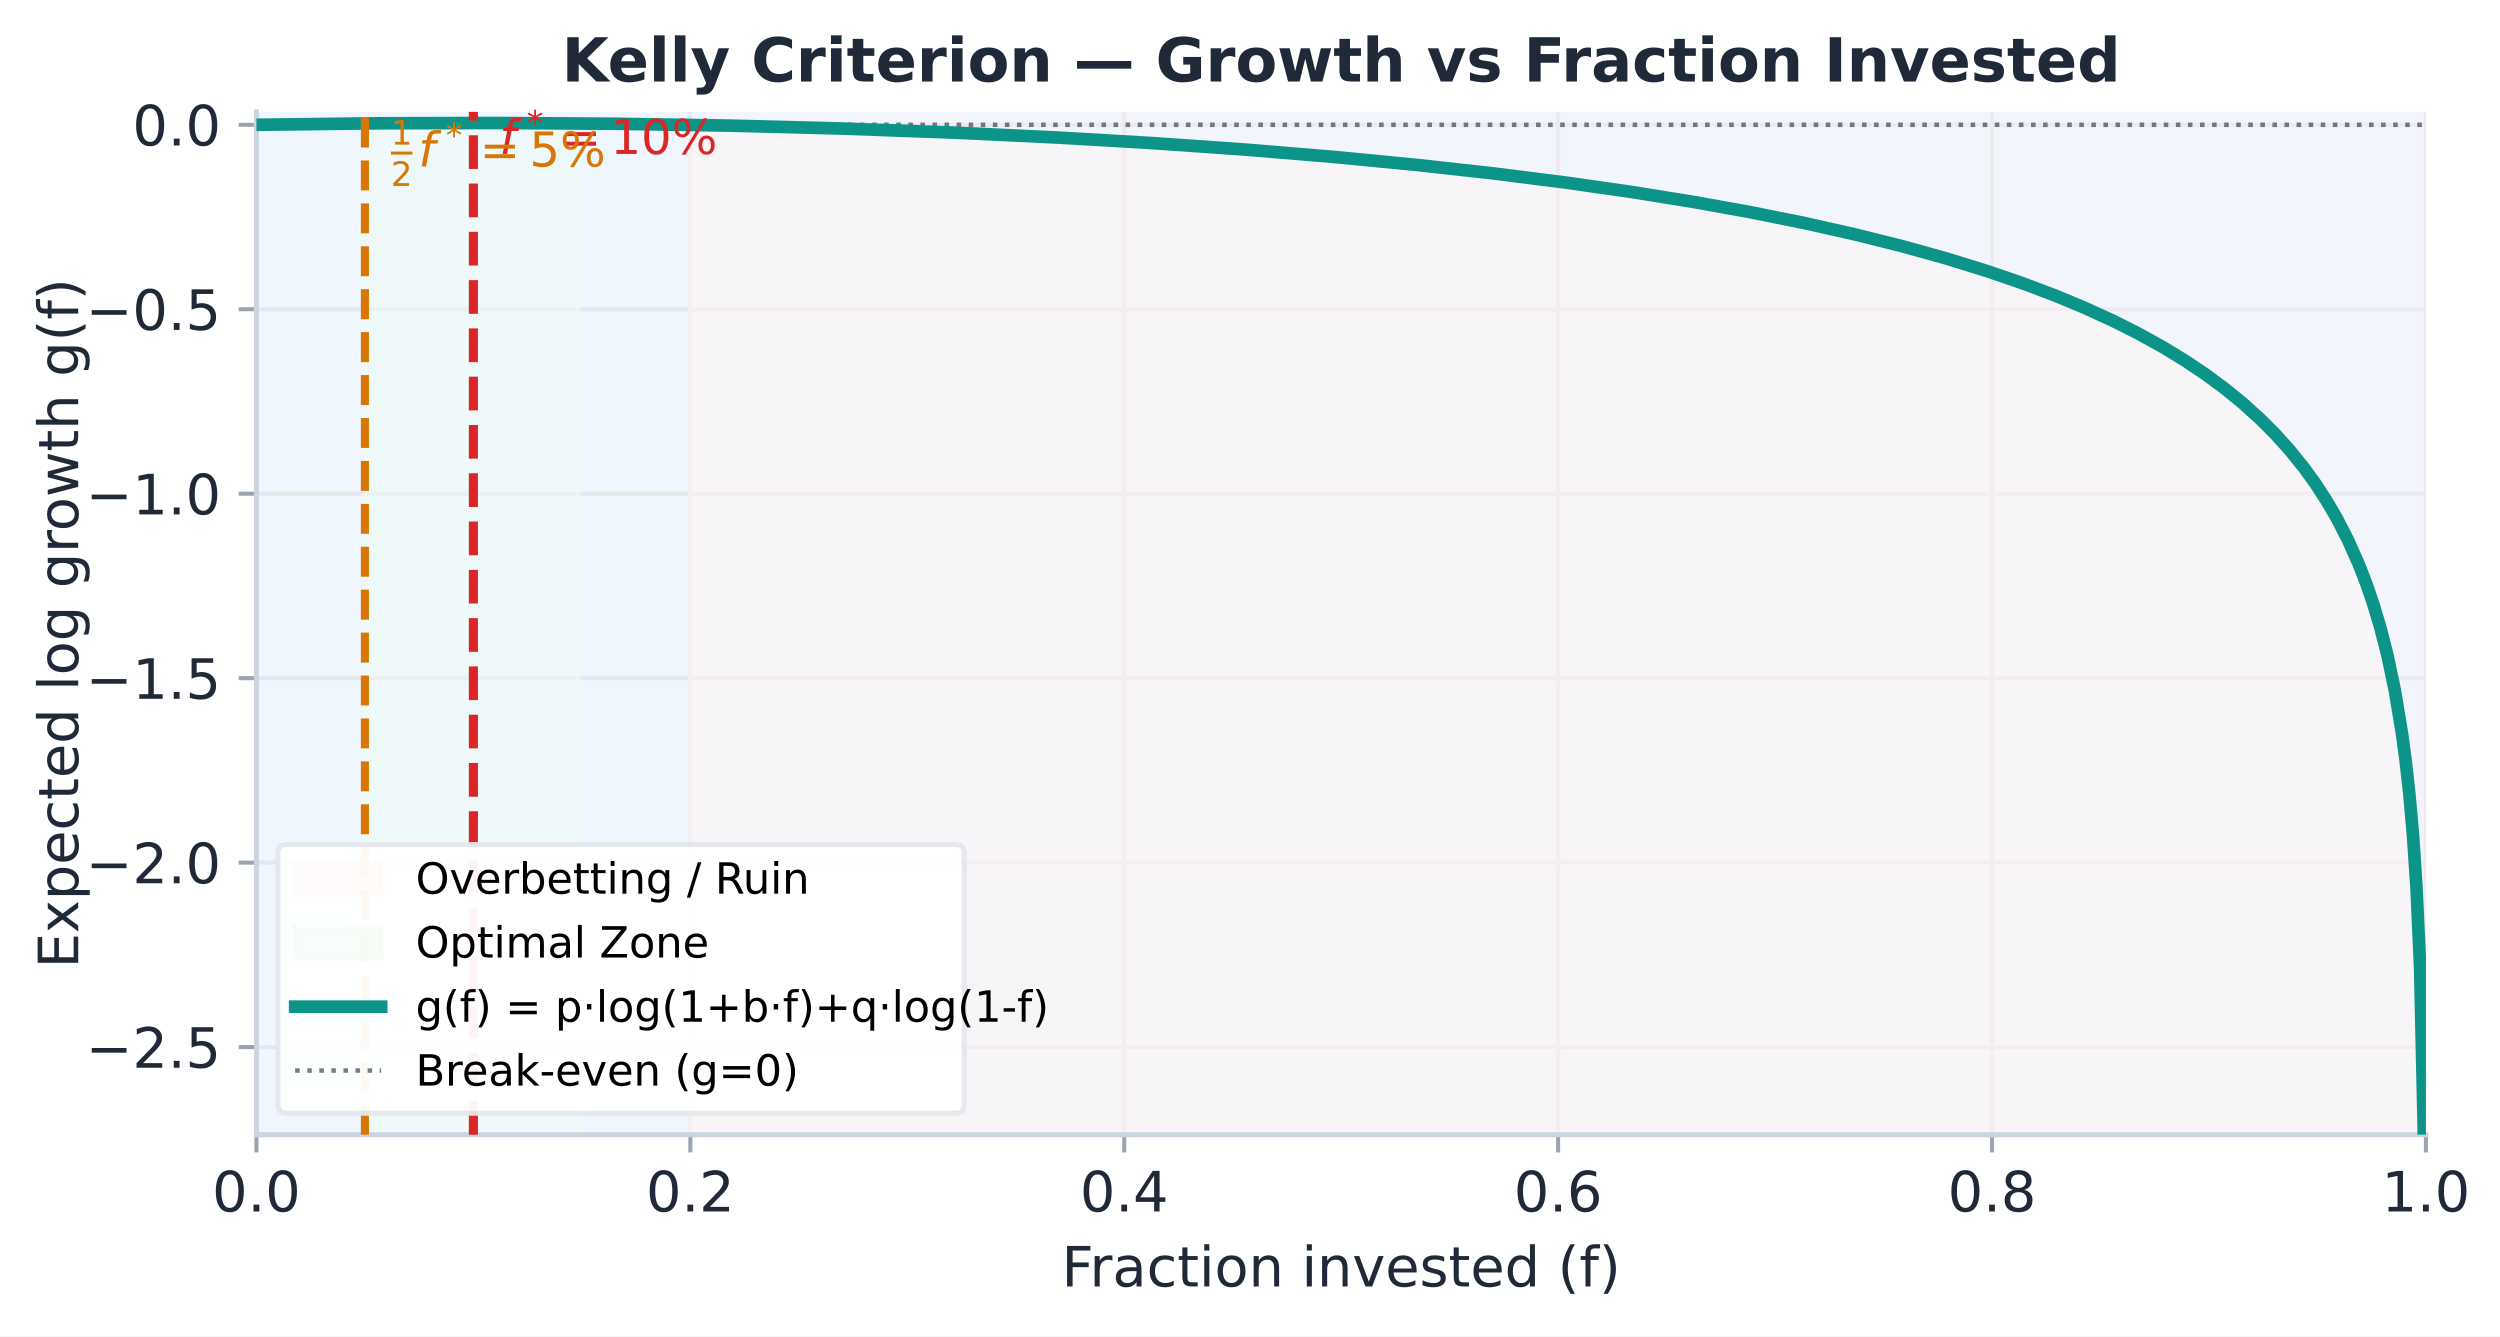
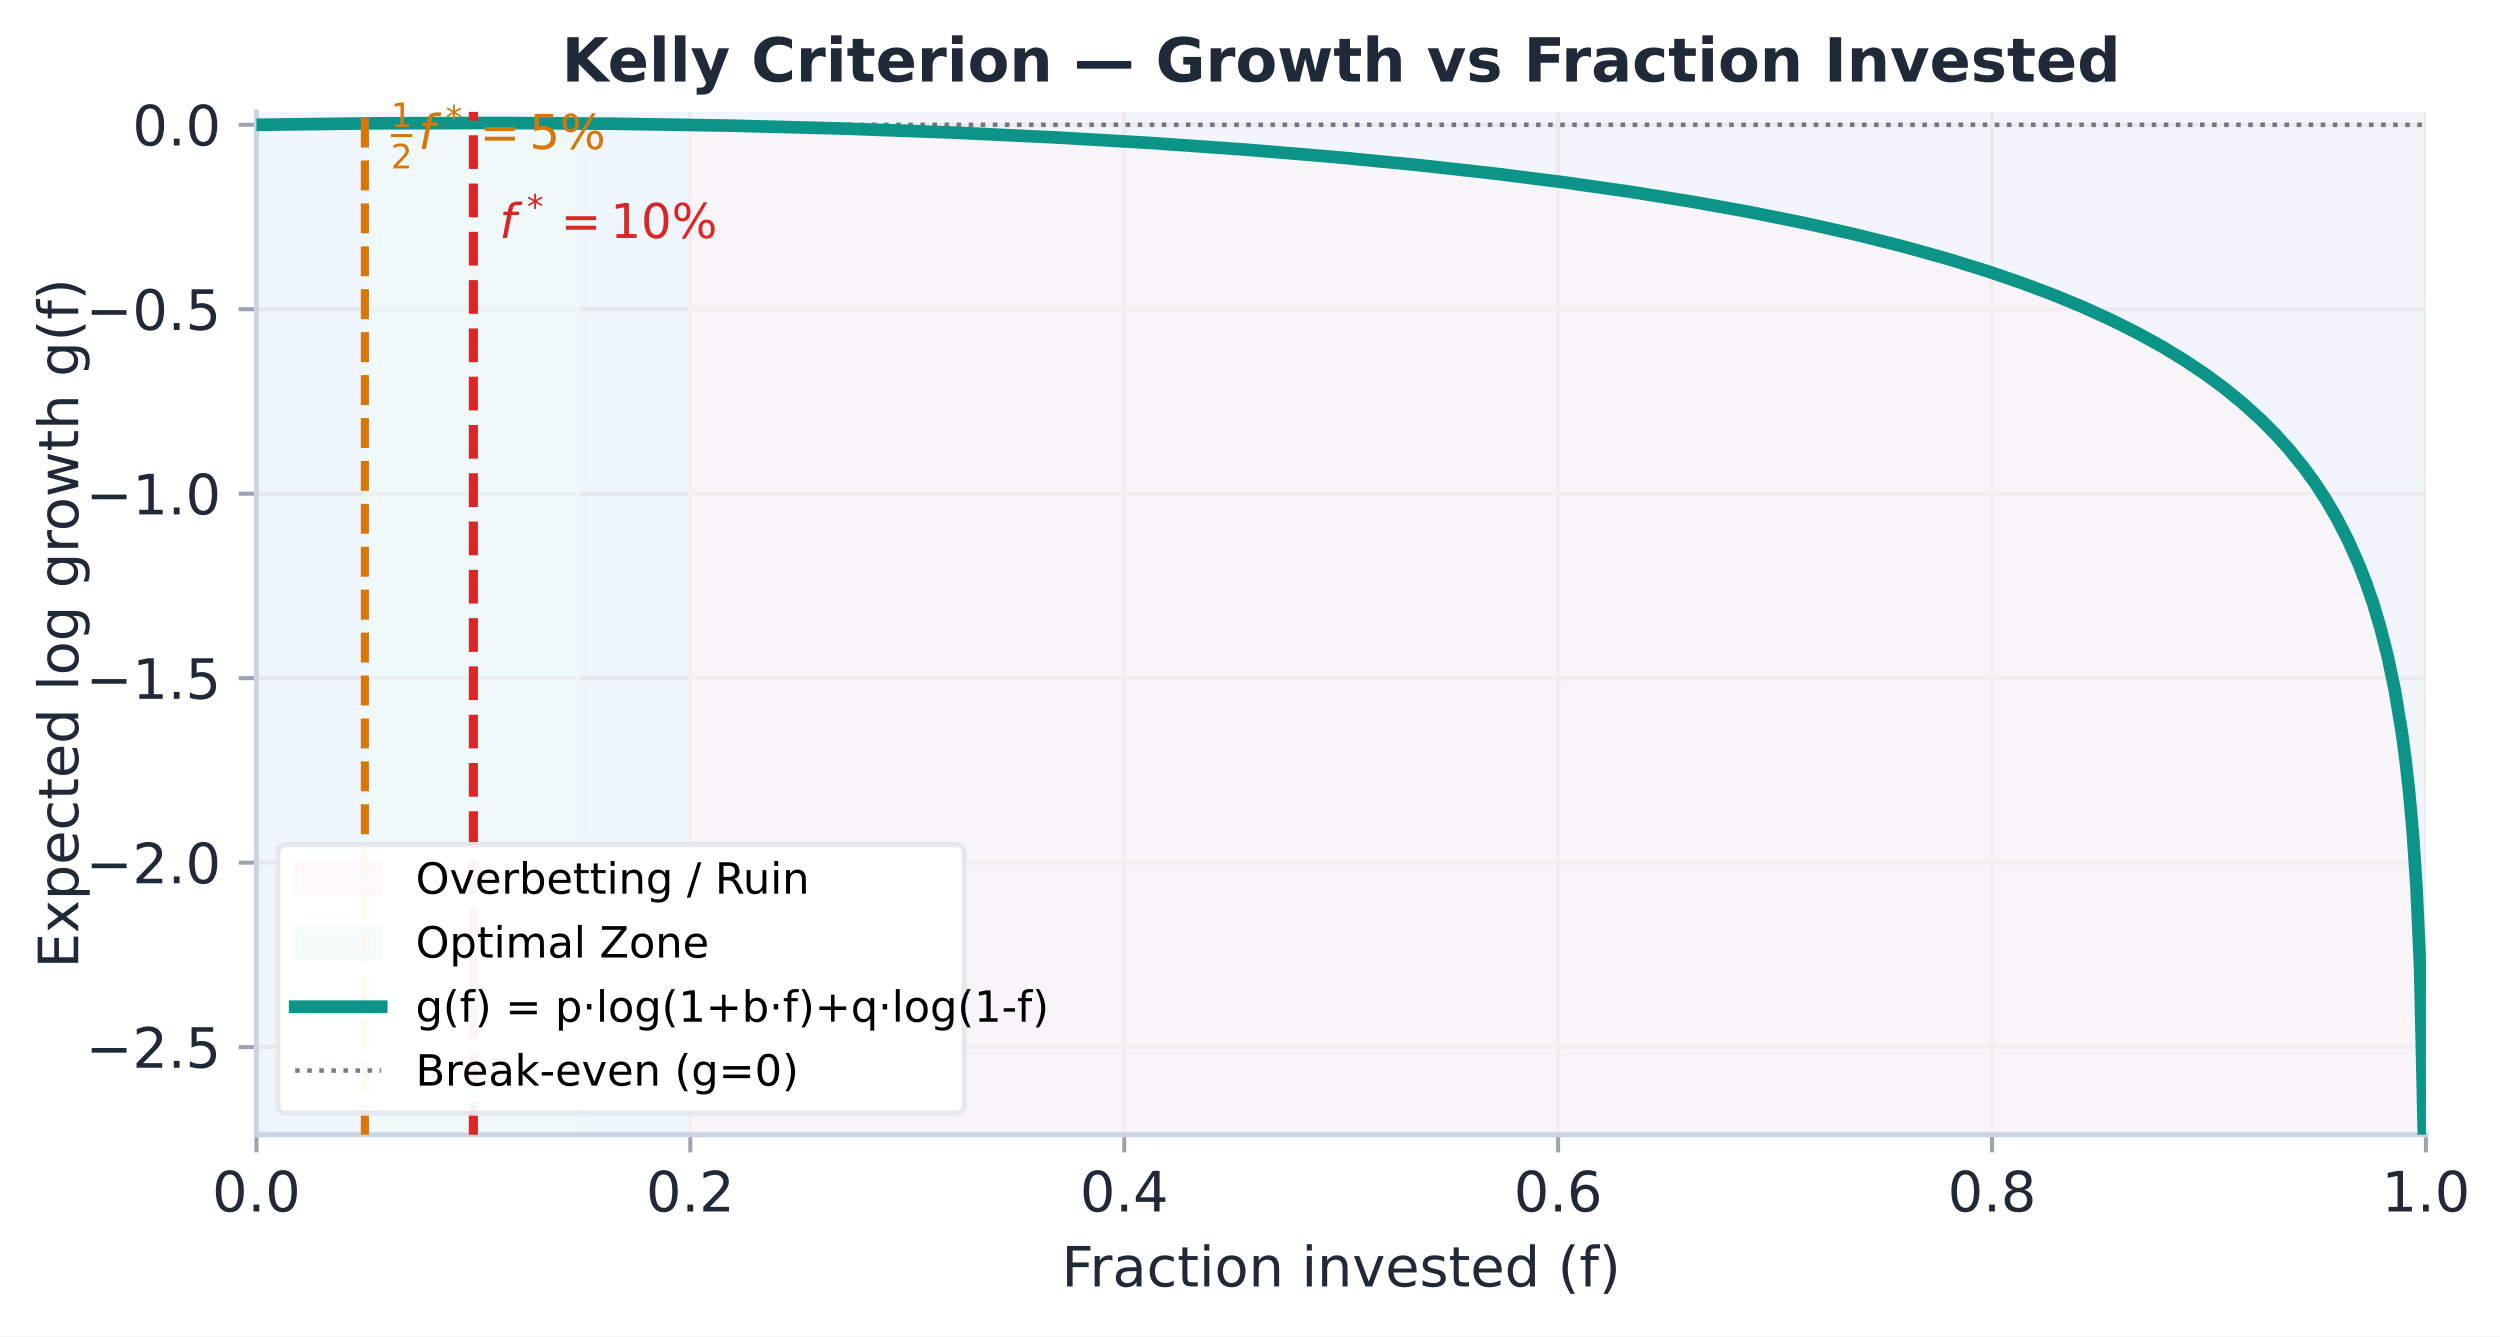
<svg xmlns="http://www.w3.org/2000/svg" xmlns:xlink="http://www.w3.org/1999/xlink" width="493.915pt" height="264.03pt" viewBox="0 0 493.915 264.03" version="1.1">
  <defs>
    <style type="text/css">*{stroke-linejoin: round; stroke-linecap: butt}</style>
  </defs>
  <g id="figure_1">
    <g id="patch_1">
      <path d="M 0 264.03  L 493.915 264.03  L 493.915 0  L 0 0  z " style="fill: #ffffff" />
    </g>
    <g id="axes_1">
      <g id="patch_2">
        <path d="M 50.662 224.181  L 479.279 224.181  L 479.279 22.104  L 50.662 22.104  z " style="fill: #eff6ff" />
      </g>
      <g id="matplotlib.axis_1">
        <g id="xtick_1">
          <g id="line2d_1">
            <path d="M 50.662 224.181  L 50.662 22.104  " clip-path="url(#p698b689230)" style="fill: none; stroke: #e5e7eb; stroke-width: 0.8; stroke-linecap: square" />
          </g>
          <g id="line2d_2">
            <defs>
              <path id="m0eaef68873" d="M 0 0  L 0 3.5  " style="stroke: #9ca3af; stroke-width: 0.8" />
            </defs>
            <g>
              <use xlink:href="#m0eaef68873" x="50.662" y="224.181" style="fill: #9ca3af; stroke: #9ca3af; stroke-width: 0.8" />
            </g>
          </g>
          <g id="text_1">
            <text style="font-size: 11px; font-family: 'Sarabun', 'DejaVu Sans'; text-anchor: middle; fill: #1f2937" x="50.662" y="239.343" transform="rotate(-0 50.66203 239.3431)">0.0</text>
          </g>
        </g>
        <g id="xtick_2">
          <g id="line2d_3">
            <path d="M 136.385 224.181  L 136.385 22.104  " clip-path="url(#p698b689230)" style="fill: none; stroke: #e5e7eb; stroke-width: 0.8; stroke-linecap: square" />
          </g>
          <g id="line2d_4">
            <g>
              <use xlink:href="#m0eaef68873" x="136.385" y="224.181" style="fill: #9ca3af; stroke: #9ca3af; stroke-width: 0.8" />
            </g>
          </g>
          <g id="text_2">
            <text style="font-size: 11px; font-family: 'Sarabun', 'DejaVu Sans'; text-anchor: middle; fill: #1f2937" x="136.385" y="239.343" transform="rotate(-0 136.3855 239.3431)">0.2</text>
          </g>
        </g>
        <g id="xtick_3">
          <g id="line2d_5">
            <path d="M 222.109 224.181  L 222.109 22.104  " clip-path="url(#p698b689230)" style="fill: none; stroke: #e5e7eb; stroke-width: 0.8; stroke-linecap: square" />
          </g>
          <g id="line2d_6">
            <g>
              <use xlink:href="#m0eaef68873" x="222.109" y="224.181" style="fill: #9ca3af; stroke: #9ca3af; stroke-width: 0.8" />
            </g>
          </g>
          <g id="text_3">
            <text style="font-size: 11px; font-family: 'Sarabun', 'DejaVu Sans'; text-anchor: middle; fill: #1f2937" x="222.109" y="239.343" transform="rotate(-0 222.1089 239.3431)">0.4</text>
          </g>
        </g>
        <g id="xtick_4">
          <g id="line2d_7">
            <path d="M 307.832 224.181  L 307.832 22.104  " clip-path="url(#p698b689230)" style="fill: none; stroke: #e5e7eb; stroke-width: 0.8; stroke-linecap: square" />
          </g>
          <g id="line2d_8">
            <g>
              <use xlink:href="#m0eaef68873" x="307.832" y="224.181" style="fill: #9ca3af; stroke: #9ca3af; stroke-width: 0.8" />
            </g>
          </g>
          <g id="text_4">
            <text style="font-size: 11px; font-family: 'Sarabun', 'DejaVu Sans'; text-anchor: middle; fill: #1f2937" x="307.832" y="239.343" transform="rotate(-0 307.8324 239.3431)">0.6</text>
          </g>
        </g>
        <g id="xtick_5">
          <g id="line2d_9">
            <path d="M 393.556 224.181  L 393.556 22.104  " clip-path="url(#p698b689230)" style="fill: none; stroke: #e5e7eb; stroke-width: 0.8; stroke-linecap: square" />
          </g>
          <g id="line2d_10">
            <g>
              <use xlink:href="#m0eaef68873" x="393.556" y="224.181" style="fill: #9ca3af; stroke: #9ca3af; stroke-width: 0.8" />
            </g>
          </g>
          <g id="text_5">
            <text style="font-size: 11px; font-family: 'Sarabun', 'DejaVu Sans'; text-anchor: middle; fill: #1f2937" x="393.556" y="239.343" transform="rotate(-0 393.5558 239.3431)">0.8</text>
          </g>
        </g>
        <g id="xtick_6">
          <g id="line2d_11">
            <path d="M 479.279 224.181  L 479.279 22.104  " clip-path="url(#p698b689230)" style="fill: none; stroke: #e5e7eb; stroke-width: 0.8; stroke-linecap: square" />
          </g>
          <g id="line2d_12">
            <g>
              <use xlink:href="#m0eaef68873" x="479.279" y="224.181" style="fill: #9ca3af; stroke: #9ca3af; stroke-width: 0.8" />
            </g>
          </g>
          <g id="text_6">
            <text style="font-size: 11px; font-family: 'Sarabun', 'DejaVu Sans'; text-anchor: middle; fill: #1f2937" x="479.279" y="239.343" transform="rotate(-0 479.2793 239.3431)">1.0</text>
          </g>
        </g>
        <g id="text_7">
          <text style="font-size: 11px; font-family: 'Sarabun', 'DejaVu Sans'; text-anchor: middle; fill: #1f2937" x="264.971" y="254.168" transform="rotate(-0 264.9707 254.1678)">Fraction invested (f)</text>
        </g>
      </g>
      <g id="matplotlib.axis_2">
        <g id="ytick_1">
          <g id="line2d_13">
            <path d="M 50.662 206.868  L 479.279 206.868  " clip-path="url(#p698b689230)" style="fill: none; stroke: #e5e7eb; stroke-width: 0.8; stroke-linecap: square" />
          </g>
          <g id="line2d_14">
            <defs>
              <path id="m641b07b565" d="M 0 0  L -3.5 0  " style="stroke: #9ca3af; stroke-width: 0.8" />
            </defs>
            <g>
              <use xlink:href="#m641b07b565" x="50.662" y="206.868" style="fill: #9ca3af; stroke: #9ca3af; stroke-width: 0.8" />
            </g>
          </g>
          <g id="text_8">
            <text style="font-size: 11px; font-family: 'Sarabun', 'DejaVu Sans'; text-anchor: end; fill: #1f2937" x="43.662" y="210.949" transform="rotate(-0 43.66203 210.9493)">−2.5</text>
          </g>
        </g>
        <g id="ytick_2">
          <g id="line2d_15">
            <path d="M 50.662 170.426  L 479.279 170.426  " clip-path="url(#p698b689230)" style="fill: none; stroke: #e5e7eb; stroke-width: 0.8; stroke-linecap: square" />
          </g>
          <g id="line2d_16">
            <g>
              <use xlink:href="#m641b07b565" x="50.662" y="170.426" style="fill: #9ca3af; stroke: #9ca3af; stroke-width: 0.8" />
            </g>
          </g>
          <g id="text_9">
            <text style="font-size: 11px; font-family: 'Sarabun', 'DejaVu Sans'; text-anchor: end; fill: #1f2937" x="43.662" y="174.507" transform="rotate(-0 43.66203 174.5068)">−2.0</text>
          </g>
        </g>
        <g id="ytick_3">
          <g id="line2d_17">
            <path d="M 50.662 133.983  L 479.279 133.983  " clip-path="url(#p698b689230)" style="fill: none; stroke: #e5e7eb; stroke-width: 0.8; stroke-linecap: square" />
          </g>
          <g id="line2d_18">
            <g>
              <use xlink:href="#m641b07b565" x="50.662" y="133.983" style="fill: #9ca3af; stroke: #9ca3af; stroke-width: 0.8" />
            </g>
          </g>
          <g id="text_10">
            <text style="font-size: 11px; font-family: 'Sarabun', 'DejaVu Sans'; text-anchor: end; fill: #1f2937" x="43.662" y="138.064" transform="rotate(-0 43.66203 138.0644)">−1.5</text>
          </g>
        </g>
        <g id="ytick_4">
          <g id="line2d_19">
            <path d="M 50.662 97.541  L 479.279 97.541  " clip-path="url(#p698b689230)" style="fill: none; stroke: #e5e7eb; stroke-width: 0.8; stroke-linecap: square" />
          </g>
          <g id="line2d_20">
            <g>
              <use xlink:href="#m641b07b565" x="50.662" y="97.541" style="fill: #9ca3af; stroke: #9ca3af; stroke-width: 0.8" />
            </g>
          </g>
          <g id="text_11">
            <text style="font-size: 11px; font-family: 'Sarabun', 'DejaVu Sans'; text-anchor: end; fill: #1f2937" x="43.662" y="101.622" transform="rotate(-0 43.66203 101.622)">−1.0</text>
          </g>
        </g>
        <g id="ytick_5">
          <g id="line2d_21">
            <path d="M 50.662 61.098  L 479.279 61.098  " clip-path="url(#p698b689230)" style="fill: none; stroke: #e5e7eb; stroke-width: 0.8; stroke-linecap: square" />
          </g>
          <g id="line2d_22">
            <g>
              <use xlink:href="#m641b07b565" x="50.662" y="61.098" style="fill: #9ca3af; stroke: #9ca3af; stroke-width: 0.8" />
            </g>
          </g>
          <g id="text_12">
            <text style="font-size: 11px; font-family: 'Sarabun', 'DejaVu Sans'; text-anchor: end; fill: #1f2937" x="43.662" y="65.18" transform="rotate(-0 43.66203 65.17956)">−0.5</text>
          </g>
        </g>
        <g id="ytick_6">
          <g id="line2d_23">
            <path d="M 50.662 24.656  L 479.279 24.656  " clip-path="url(#p698b689230)" style="fill: none; stroke: #e5e7eb; stroke-width: 0.8; stroke-linecap: square" />
          </g>
          <g id="line2d_24">
            <g>
              <use xlink:href="#m641b07b565" x="50.662" y="24.656" style="fill: #9ca3af; stroke: #9ca3af; stroke-width: 0.8" />
            </g>
          </g>
          <g id="text_13">
            <text style="font-size: 11px; font-family: 'Sarabun', 'DejaVu Sans'; text-anchor: end; fill: #1f2937" x="43.662" y="28.737" transform="rotate(-0 43.66203 28.73713)">0.0</text>
          </g>
        </g>
        <g id="text_14">
          <text style="font-size: 11px; font-family: 'Sarabun', 'DejaVu Sans'; text-anchor: middle; fill: #1f2937" x="15.45" y="123.143" transform="rotate(-90 15.45 123.1426)">Expected log growth g(f)</text>
        </g>
      </g>
      <g id="FillBetweenPolyCollection_1">
        <defs>
          <path id="m9eff8e799b" d="M 136.443 -36.934  L 136.443 -239.363  L 137.158 -239.35  L 137.873 -239.337  L 138.588 -239.324  L 139.302 -239.311  L 140.017 -239.297  L 140.732 -239.283  L 141.447 -239.269  L 142.162 -239.255  L 142.877 -239.24  L 143.591 -239.225  L 144.306 -239.21  L 145.021 -239.195  L 145.736 -239.18  L 146.451 -239.164  L 147.166 -239.148  L 147.88 -239.132  L 148.595 -239.115  L 149.31 -239.099  L 150.025 -239.082  L 150.74 -239.065  L 151.455 -239.048  L 152.17 -239.03  L 152.884 -239.012  L 153.599 -238.994  L 154.314 -238.976  L 155.029 -238.958  L 155.744 -238.939  L 156.459 -238.92  L 157.173 -238.901  L 157.888 -238.882  L 158.603 -238.862  L 159.318 -238.842  L 160.033 -238.822  L 160.748 -238.802  L 161.462 -238.782  L 162.177 -238.761  L 162.892 -238.74  L 163.607 -238.719  L 164.322 -238.697  L 165.037 -238.675  L 165.751 -238.653  L 166.466 -238.631  L 167.181 -238.609  L 167.896 -238.586  L 168.611 -238.563  L 169.326 -238.54  L 170.04 -238.517  L 170.755 -238.493  L 171.47 -238.469  L 172.185 -238.445  L 172.9 -238.421  L 173.615 -238.396  L 174.33 -238.371  L 175.044 -238.346  L 175.759 -238.321  L 176.474 -238.295  L 177.189 -238.269  L 177.904 -238.243  L 178.619 -238.217  L 179.333 -238.19  L 180.048 -238.163  L 180.763 -238.136  L 181.478 -238.109  L 182.193 -238.081  L 182.908 -238.053  L 183.622 -238.025  L 184.337 -237.997  L 185.052 -237.968  L 185.767 -237.939  L 186.482 -237.91  L 187.197 -237.88  L 187.911 -237.851  L 188.626 -237.821  L 189.341 -237.79  L 190.056 -237.76  L 190.771 -237.729  L 191.486 -237.698  L 192.2 -237.667  L 192.915 -237.635  L 193.63 -237.604  L 194.345 -237.572  L 195.06 -237.539  L 195.775 -237.507  L 196.49 -237.474  L 197.204 -237.44  L 197.919 -237.407  L 198.634 -237.373  L 199.349 -237.339  L 200.064 -237.305  L 200.779 -237.271  L 201.493 -237.236  L 202.208 -237.201  L 202.923 -237.165  L 203.638 -237.13  L 204.353 -237.094  L 205.068 -237.058  L 205.782 -237.021  L 206.497 -236.984  L 207.212 -236.947  L 207.927 -236.91  L 208.642 -236.872  L 209.357 -236.834  L 210.071 -236.796  L 210.786 -236.758  L 211.501 -236.719  L 212.216 -236.68  L 212.931 -236.64  L 213.646 -236.601  L 214.36 -236.561  L 215.075 -236.52  L 215.79 -236.48  L 216.505 -236.439  L 217.22 -236.398  L 217.935 -236.356  L 218.649 -236.315  L 219.364 -236.272  L 220.079 -236.23  L 220.794 -236.187  L 221.509 -236.144  L 222.224 -236.101  L 222.939 -236.057  L 223.653 -236.014  L 224.368 -235.969  L 225.083 -235.925  L 225.798 -235.88  L 226.513 -235.835  L 227.228 -235.789  L 227.942 -235.743  L 228.657 -235.697  L 229.372 -235.651  L 230.087 -235.604  L 230.802 -235.557  L 231.517 -235.509  L 232.231 -235.462  L 232.946 -235.413  L 233.661 -235.365  L 234.376 -235.316  L 235.091 -235.267  L 235.806 -235.218  L 236.52 -235.168  L 237.235 -235.118  L 237.95 -235.067  L 238.665 -235.017  L 239.38 -234.965  L 240.095 -234.914  L 240.809 -234.862  L 241.524 -234.81  L 242.239 -234.757  L 242.954 -234.705  L 243.669 -234.651  L 244.384 -234.598  L 245.099 -234.544  L 245.813 -234.489  L 246.528 -234.435  L 247.243 -234.38  L 247.958 -234.324  L 248.673 -234.269  L 249.388 -234.213  L 250.102 -234.156  L 250.817 -234.099  L 251.532 -234.042  L 252.247 -233.984  L 252.962 -233.926  L 253.677 -233.868  L 254.391 -233.809  L 255.106 -233.75  L 255.821 -233.691  L 256.536 -233.631  L 257.251 -233.57  L 257.966 -233.51  L 258.68 -233.449  L 259.395 -233.387  L 260.11 -233.325  L 260.825 -233.263  L 261.54 -233.2  L 262.255 -233.137  L 262.969 -233.074  L 263.684 -233.01  L 264.399 -232.946  L 265.114 -232.881  L 265.829 -232.816  L 266.544 -232.75  L 267.259 -232.684  L 267.973 -232.618  L 268.688 -232.551  L 269.403 -232.484  L 270.118 -232.416  L 270.833 -232.348  L 271.548 -232.28  L 272.262 -232.211  L 272.977 -232.141  L 273.692 -232.071  L 274.407 -232.001  L 275.122 -231.93  L 275.837 -231.859  L 276.551 -231.788  L 277.266 -231.715  L 277.981 -231.643  L 278.696 -231.57  L 279.411 -231.496  L 280.126 -231.422  L 280.84 -231.348  L 281.555 -231.273  L 282.27 -231.198  L 282.985 -231.122  L 283.7 -231.046  L 284.415 -230.969  L 285.129 -230.892  L 285.844 -230.814  L 286.559 -230.735  L 287.274 -230.657  L 287.989 -230.577  L 288.704 -230.498  L 289.418 -230.417  L 290.133 -230.336  L 290.848 -230.255  L 291.563 -230.173  L 292.278 -230.091  L 292.993 -230.008  L 293.708 -229.925  L 294.422 -229.841  L 295.137 -229.756  L 295.852 -229.671  L 296.567 -229.586  L 297.282 -229.5  L 297.997 -229.413  L 298.711 -229.326  L 299.426 -229.238  L 300.141 -229.15  L 300.856 -229.061  L 301.571 -228.971  L 302.286 -228.881  L 303 -228.791  L 303.715 -228.699  L 304.43 -228.607  L 305.145 -228.515  L 305.86 -228.422  L 306.575 -228.329  L 307.289 -228.234  L 308.004 -228.14  L 308.719 -228.044  L 309.434 -227.948  L 310.149 -227.851  L 310.864 -227.754  L 311.578 -227.656  L 312.293 -227.558  L 313.008 -227.458  L 313.723 -227.359  L 314.438 -227.258  L 315.153 -227.157  L 315.868 -227.055  L 316.582 -226.952  L 317.297 -226.849  L 318.012 -226.745  L 318.727 -226.641  L 319.442 -226.536  L 320.157 -226.43  L 320.871 -226.323  L 321.586 -226.216  L 322.301 -226.108  L 323.016 -225.999  L 323.731 -225.889  L 324.446 -225.779  L 325.16 -225.668  L 325.875 -225.556  L 326.59 -225.444  L 327.305 -225.331  L 328.02 -225.217  L 328.735 -225.102  L 329.449 -224.986  L 330.164 -224.87  L 330.879 -224.753  L 331.594 -224.635  L 332.309 -224.516  L 333.024 -224.396  L 333.738 -224.276  L 334.453 -224.155  L 335.168 -224.033  L 335.883 -223.91  L 336.598 -223.786  L 337.313 -223.661  L 338.028 -223.536  L 338.742 -223.409  L 339.457 -223.282  L 340.172 -223.154  L 340.887 -223.025  L 341.602 -222.895  L 342.317 -222.764  L 343.031 -222.632  L 343.746 -222.499  L 344.461 -222.365  L 345.176 -222.231  L 345.891 -222.095  L 346.606 -221.958  L 347.32 -221.821  L 348.035 -221.682  L 348.75 -221.542  L 349.465 -221.402  L 350.18 -221.26  L 350.895 -221.117  L 351.609 -220.973  L 352.324 -220.828  L 353.039 -220.682  L 353.754 -220.535  L 354.469 -220.387  L 355.184 -220.238  L 355.898 -220.087  L 356.613 -219.936  L 357.328 -219.783  L 358.043 -219.629  L 358.758 -219.474  L 359.473 -219.318  L 360.188 -219.161  L 360.902 -219.002  L 361.617 -218.842  L 362.332 -218.681  L 363.047 -218.518  L 363.762 -218.355  L 364.477 -218.19  L 365.191 -218.024  L 365.906 -217.856  L 366.621 -217.687  L 367.336 -217.517  L 368.051 -217.345  L 368.766 -217.172  L 369.48 -216.997  L 370.195 -216.821  L 370.91 -216.644  L 371.625 -216.465  L 372.34 -216.285  L 373.055 -216.103  L 373.769 -215.92  L 374.484 -215.735  L 375.199 -215.549  L 375.914 -215.361  L 376.629 -215.171  L 377.344 -214.98  L 378.058 -214.787  L 378.773 -214.592  L 379.488 -214.396  L 380.203 -214.198  L 380.918 -213.998  L 381.633 -213.797  L 382.347 -213.594  L 383.062 -213.388  L 383.777 -213.182  L 384.492 -212.973  L 385.207 -212.762  L 385.922 -212.549  L 386.637 -212.335  L 387.351 -212.118  L 388.066 -211.9  L 388.781 -211.679  L 389.496 -211.456  L 390.211 -211.231  L 390.926 -211.004  L 391.64 -210.775  L 392.355 -210.544  L 393.07 -210.31  L 393.785 -210.074  L 394.5 -209.836  L 395.215 -209.595  L 395.929 -209.352  L 396.644 -209.107  L 397.359 -208.859  L 398.074 -208.608  L 398.789 -208.355  L 399.504 -208.099  L 400.218 -207.841  L 400.933 -207.58  L 401.648 -207.316  L 402.363 -207.049  L 403.078 -206.78  L 403.793 -206.507  L 404.507 -206.232  L 405.222 -205.953  L 405.937 -205.672  L 406.652 -205.387  L 407.367 -205.099  L 408.082 -204.808  L 408.797 -204.514  L 409.511 -204.216  L 410.226 -203.914  L 410.941 -203.609  L 411.656 -203.301  L 412.371 -202.988  L 413.086 -202.672  L 413.8 -202.352  L 414.515 -202.029  L 415.23 -201.701  L 415.945 -201.369  L 416.66 -201.033  L 417.375 -200.692  L 418.089 -200.347  L 418.804 -199.998  L 419.519 -199.644  L 420.234 -199.285  L 420.949 -198.921  L 421.664 -198.553  L 422.378 -198.179  L 423.093 -197.8  L 423.808 -197.416  L 424.523 -197.026  L 425.238 -196.631  L 425.953 -196.23  L 426.667 -195.823  L 427.382 -195.41  L 428.097 -194.99  L 428.812 -194.565  L 429.527 -194.132  L 430.242 -193.693  L 430.957 -193.247  L 431.671 -192.794  L 432.386 -192.333  L 433.101 -191.864  L 433.816 -191.388  L 434.531 -190.903  L 435.246 -190.41  L 435.96 -189.909  L 436.675 -189.398  L 437.39 -188.878  L 438.105 -188.349  L 438.82 -187.81  L 439.535 -187.26  L 440.249 -186.7  L 440.964 -186.129  L 441.679 -185.546  L 442.394 -184.951  L 443.109 -184.344  L 443.824 -183.725  L 444.538 -183.091  L 445.253 -182.444  L 445.968 -181.783  L 446.683 -181.106  L 447.398 -180.413  L 448.113 -179.704  L 448.827 -178.978  L 449.542 -178.234  L 450.257 -177.47  L 450.972 -176.687  L 451.687 -175.882  L 452.402 -175.056  L 453.117 -174.206  L 453.831 -173.332  L 454.546 -172.432  L 455.261 -171.505  L 455.976 -170.548  L 456.691 -169.561  L 457.406 -168.54  L 458.12 -167.485  L 458.835 -166.392  L 459.55 -165.259  L 460.265 -164.083  L 460.98 -162.86  L 461.695 -161.587  L 462.409 -160.26  L 463.124 -158.874  L 463.839 -157.424  L 464.554 -155.903  L 465.269 -154.305  L 465.984 -152.621  L 466.698 -150.843  L 467.413 -148.958  L 468.128 -146.954  L 468.843 -144.815  L 469.558 -142.522  L 470.273 -140.051  L 470.987 -137.372  L 471.702 -134.449  L 472.417 -131.232  L 473.132 -127.658  L 473.847 -123.637  L 474.562 -119.044  L 475.276 -113.688  L 475.991 -107.269  L 476.706 -99.262  L 477.421 -88.621  L 478.136 -72.728  L 478.851 -40.578  L 478.851 -36.934  L 478.851 -36.934  L 478.136 -36.934  L 477.421 -36.934  L 476.706 -36.934  L 475.991 -36.934  L 475.276 -36.934  L 474.562 -36.934  L 473.847 -36.934  L 473.132 -36.934  L 472.417 -36.934  L 471.702 -36.934  L 470.987 -36.934  L 470.273 -36.934  L 469.558 -36.934  L 468.843 -36.934  L 468.128 -36.934  L 467.413 -36.934  L 466.698 -36.934  L 465.984 -36.934  L 465.269 -36.934  L 464.554 -36.934  L 463.839 -36.934  L 463.124 -36.934  L 462.409 -36.934  L 461.695 -36.934  L 460.98 -36.934  L 460.265 -36.934  L 459.55 -36.934  L 458.835 -36.934  L 458.12 -36.934  L 457.406 -36.934  L 456.691 -36.934  L 455.976 -36.934  L 455.261 -36.934  L 454.546 -36.934  L 453.831 -36.934  L 453.117 -36.934  L 452.402 -36.934  L 451.687 -36.934  L 450.972 -36.934  L 450.257 -36.934  L 449.542 -36.934  L 448.827 -36.934  L 448.113 -36.934  L 447.398 -36.934  L 446.683 -36.934  L 445.968 -36.934  L 445.253 -36.934  L 444.538 -36.934  L 443.824 -36.934  L 443.109 -36.934  L 442.394 -36.934  L 441.679 -36.934  L 440.964 -36.934  L 440.249 -36.934  L 439.535 -36.934  L 438.82 -36.934  L 438.105 -36.934  L 437.39 -36.934  L 436.675 -36.934  L 435.96 -36.934  L 435.246 -36.934  L 434.531 -36.934  L 433.816 -36.934  L 433.101 -36.934  L 432.386 -36.934  L 431.671 -36.934  L 430.957 -36.934  L 430.242 -36.934  L 429.527 -36.934  L 428.812 -36.934  L 428.097 -36.934  L 427.382 -36.934  L 426.667 -36.934  L 425.953 -36.934  L 425.238 -36.934  L 424.523 -36.934  L 423.808 -36.934  L 423.093 -36.934  L 422.378 -36.934  L 421.664 -36.934  L 420.949 -36.934  L 420.234 -36.934  L 419.519 -36.934  L 418.804 -36.934  L 418.089 -36.934  L 417.375 -36.934  L 416.66 -36.934  L 415.945 -36.934  L 415.23 -36.934  L 414.515 -36.934  L 413.8 -36.934  L 413.086 -36.934  L 412.371 -36.934  L 411.656 -36.934  L 410.941 -36.934  L 410.226 -36.934  L 409.511 -36.934  L 408.797 -36.934  L 408.082 -36.934  L 407.367 -36.934  L 406.652 -36.934  L 405.937 -36.934  L 405.222 -36.934  L 404.507 -36.934  L 403.793 -36.934  L 403.078 -36.934  L 402.363 -36.934  L 401.648 -36.934  L 400.933 -36.934  L 400.218 -36.934  L 399.504 -36.934  L 398.789 -36.934  L 398.074 -36.934  L 397.359 -36.934  L 396.644 -36.934  L 395.929 -36.934  L 395.215 -36.934  L 394.5 -36.934  L 393.785 -36.934  L 393.07 -36.934  L 392.355 -36.934  L 391.64 -36.934  L 390.926 -36.934  L 390.211 -36.934  L 389.496 -36.934  L 388.781 -36.934  L 388.066 -36.934  L 387.351 -36.934  L 386.637 -36.934  L 385.922 -36.934  L 385.207 -36.934  L 384.492 -36.934  L 383.777 -36.934  L 383.062 -36.934  L 382.347 -36.934  L 381.633 -36.934  L 380.918 -36.934  L 380.203 -36.934  L 379.488 -36.934  L 378.773 -36.934  L 378.058 -36.934  L 377.344 -36.934  L 376.629 -36.934  L 375.914 -36.934  L 375.199 -36.934  L 374.484 -36.934  L 373.769 -36.934  L 373.055 -36.934  L 372.34 -36.934  L 371.625 -36.934  L 370.91 -36.934  L 370.195 -36.934  L 369.48 -36.934  L 368.766 -36.934  L 368.051 -36.934  L 367.336 -36.934  L 366.621 -36.934  L 365.906 -36.934  L 365.191 -36.934  L 364.477 -36.934  L 363.762 -36.934  L 363.047 -36.934  L 362.332 -36.934  L 361.617 -36.934  L 360.902 -36.934  L 360.188 -36.934  L 359.473 -36.934  L 358.758 -36.934  L 358.043 -36.934  L 357.328 -36.934  L 356.613 -36.934  L 355.898 -36.934  L 355.184 -36.934  L 354.469 -36.934  L 353.754 -36.934  L 353.039 -36.934  L 352.324 -36.934  L 351.609 -36.934  L 350.895 -36.934  L 350.18 -36.934  L 349.465 -36.934  L 348.75 -36.934  L 348.035 -36.934  L 347.32 -36.934  L 346.606 -36.934  L 345.891 -36.934  L 345.176 -36.934  L 344.461 -36.934  L 343.746 -36.934  L 343.031 -36.934  L 342.317 -36.934  L 341.602 -36.934  L 340.887 -36.934  L 340.172 -36.934  L 339.457 -36.934  L 338.742 -36.934  L 338.028 -36.934  L 337.313 -36.934  L 336.598 -36.934  L 335.883 -36.934  L 335.168 -36.934  L 334.453 -36.934  L 333.738 -36.934  L 333.024 -36.934  L 332.309 -36.934  L 331.594 -36.934  L 330.879 -36.934  L 330.164 -36.934  L 329.449 -36.934  L 328.735 -36.934  L 328.02 -36.934  L 327.305 -36.934  L 326.59 -36.934  L 325.875 -36.934  L 325.16 -36.934  L 324.446 -36.934  L 323.731 -36.934  L 323.016 -36.934  L 322.301 -36.934  L 321.586 -36.934  L 320.871 -36.934  L 320.157 -36.934  L 319.442 -36.934  L 318.727 -36.934  L 318.012 -36.934  L 317.297 -36.934  L 316.582 -36.934  L 315.868 -36.934  L 315.153 -36.934  L 314.438 -36.934  L 313.723 -36.934  L 313.008 -36.934  L 312.293 -36.934  L 311.578 -36.934  L 310.864 -36.934  L 310.149 -36.934  L 309.434 -36.934  L 308.719 -36.934  L 308.004 -36.934  L 307.289 -36.934  L 306.575 -36.934  L 305.86 -36.934  L 305.145 -36.934  L 304.43 -36.934  L 303.715 -36.934  L 303 -36.934  L 302.286 -36.934  L 301.571 -36.934  L 300.856 -36.934  L 300.141 -36.934  L 299.426 -36.934  L 298.711 -36.934  L 297.997 -36.934  L 297.282 -36.934  L 296.567 -36.934  L 295.852 -36.934  L 295.137 -36.934  L 294.422 -36.934  L 293.708 -36.934  L 292.993 -36.934  L 292.278 -36.934  L 291.563 -36.934  L 290.848 -36.934  L 290.133 -36.934  L 289.418 -36.934  L 288.704 -36.934  L 287.989 -36.934  L 287.274 -36.934  L 286.559 -36.934  L 285.844 -36.934  L 285.129 -36.934  L 284.415 -36.934  L 283.7 -36.934  L 282.985 -36.934  L 282.27 -36.934  L 281.555 -36.934  L 280.84 -36.934  L 280.126 -36.934  L 279.411 -36.934  L 278.696 -36.934  L 277.981 -36.934  L 277.266 -36.934  L 276.551 -36.934  L 275.837 -36.934  L 275.122 -36.934  L 274.407 -36.934  L 273.692 -36.934  L 272.977 -36.934  L 272.262 -36.934  L 271.548 -36.934  L 270.833 -36.934  L 270.118 -36.934  L 269.403 -36.934  L 268.688 -36.934  L 267.973 -36.934  L 267.259 -36.934  L 266.544 -36.934  L 265.829 -36.934  L 265.114 -36.934  L 264.399 -36.934  L 263.684 -36.934  L 262.969 -36.934  L 262.255 -36.934  L 261.54 -36.934  L 260.825 -36.934  L 260.11 -36.934  L 259.395 -36.934  L 258.68 -36.934  L 257.966 -36.934  L 257.251 -36.934  L 256.536 -36.934  L 255.821 -36.934  L 255.106 -36.934  L 254.391 -36.934  L 253.677 -36.934  L 252.962 -36.934  L 252.247 -36.934  L 251.532 -36.934  L 250.817 -36.934  L 250.102 -36.934  L 249.388 -36.934  L 248.673 -36.934  L 247.958 -36.934  L 247.243 -36.934  L 246.528 -36.934  L 245.813 -36.934  L 245.099 -36.934  L 244.384 -36.934  L 243.669 -36.934  L 242.954 -36.934  L 242.239 -36.934  L 241.524 -36.934  L 240.809 -36.934  L 240.095 -36.934  L 239.38 -36.934  L 238.665 -36.934  L 237.95 -36.934  L 237.235 -36.934  L 236.52 -36.934  L 235.806 -36.934  L 235.091 -36.934  L 234.376 -36.934  L 233.661 -36.934  L 232.946 -36.934  L 232.231 -36.934  L 231.517 -36.934  L 230.802 -36.934  L 230.087 -36.934  L 229.372 -36.934  L 228.657 -36.934  L 227.942 -36.934  L 227.228 -36.934  L 226.513 -36.934  L 225.798 -36.934  L 225.083 -36.934  L 224.368 -36.934  L 223.653 -36.934  L 222.939 -36.934  L 222.224 -36.934  L 221.509 -36.934  L 220.794 -36.934  L 220.079 -36.934  L 219.364 -36.934  L 218.649 -36.934  L 217.935 -36.934  L 217.22 -36.934  L 216.505 -36.934  L 215.79 -36.934  L 215.075 -36.934  L 214.36 -36.934  L 213.646 -36.934  L 212.931 -36.934  L 212.216 -36.934  L 211.501 -36.934  L 210.786 -36.934  L 210.071 -36.934  L 209.357 -36.934  L 208.642 -36.934  L 207.927 -36.934  L 207.212 -36.934  L 206.497 -36.934  L 205.782 -36.934  L 205.068 -36.934  L 204.353 -36.934  L 203.638 -36.934  L 202.923 -36.934  L 202.208 -36.934  L 201.493 -36.934  L 200.779 -36.934  L 200.064 -36.934  L 199.349 -36.934  L 198.634 -36.934  L 197.919 -36.934  L 197.204 -36.934  L 196.49 -36.934  L 195.775 -36.934  L 195.06 -36.934  L 194.345 -36.934  L 193.63 -36.934  L 192.915 -36.934  L 192.2 -36.934  L 191.486 -36.934  L 190.771 -36.934  L 190.056 -36.934  L 189.341 -36.934  L 188.626 -36.934  L 187.911 -36.934  L 187.197 -36.934  L 186.482 -36.934  L 185.767 -36.934  L 185.052 -36.934  L 184.337 -36.934  L 183.622 -36.934  L 182.908 -36.934  L 182.193 -36.934  L 181.478 -36.934  L 180.763 -36.934  L 180.048 -36.934  L 179.333 -36.934  L 178.619 -36.934  L 177.904 -36.934  L 177.189 -36.934  L 176.474 -36.934  L 175.759 -36.934  L 175.044 -36.934  L 174.33 -36.934  L 173.615 -36.934  L 172.9 -36.934  L 172.185 -36.934  L 171.47 -36.934  L 170.755 -36.934  L 170.04 -36.934  L 169.326 -36.934  L 168.611 -36.934  L 167.896 -36.934  L 167.181 -36.934  L 166.466 -36.934  L 165.751 -36.934  L 165.037 -36.934  L 164.322 -36.934  L 163.607 -36.934  L 162.892 -36.934  L 162.177 -36.934  L 161.462 -36.934  L 160.748 -36.934  L 160.033 -36.934  L 159.318 -36.934  L 158.603 -36.934  L 157.888 -36.934  L 157.173 -36.934  L 156.459 -36.934  L 155.744 -36.934  L 155.029 -36.934  L 154.314 -36.934  L 153.599 -36.934  L 152.884 -36.934  L 152.17 -36.934  L 151.455 -36.934  L 150.74 -36.934  L 150.025 -36.934  L 149.31 -36.934  L 148.595 -36.934  L 147.88 -36.934  L 147.166 -36.934  L 146.451 -36.934  L 145.736 -36.934  L 145.021 -36.934  L 144.306 -36.934  L 143.591 -36.934  L 142.877 -36.934  L 142.162 -36.934  L 141.447 -36.934  L 140.732 -36.934  L 140.017 -36.934  L 139.302 -36.934  L 138.588 -36.934  L 137.873 -36.934  L 137.158 -36.934  L 136.443 -36.934  z " style="stroke: #fef2f2; stroke-opacity: 0.35" />
        </defs>
        <g clip-path="url(#p698b689230)">
          <use xlink:href="#m9eff8e799b" x="0" y="264.03" style="fill: #fef2f2; fill-opacity: 0.35; stroke: #fef2f2; stroke-opacity: 0.35" />
        </g>
      </g>
      <g id="patch_3">
        <path d="M 136.385 224.181  L 479.279 224.181  L 479.279 22.104  L 136.385 22.104  z " clip-path="url(#p698b689230)" style="fill: #fef2f2; opacity: 0.25; stroke: #fef2f2; stroke-linejoin: miter" />
      </g>
      <g id="FillBetweenPolyCollection_2">
        <defs>
          <path id="m92dbbe8c4d" d="M 72.108 -36.934  L 72.108 -239.648  L 72.822 -239.654  L 73.537 -239.66  L 74.252 -239.665  L 74.967 -239.671  L 75.682 -239.676  L 76.397 -239.681  L 77.111 -239.685  L 77.826 -239.69  L 78.541 -239.694  L 79.256 -239.699  L 79.971 -239.703  L 80.686 -239.706  L 81.401 -239.71  L 82.115 -239.713  L 82.83 -239.716  L 83.545 -239.719  L 84.26 -239.722  L 84.975 -239.725  L 85.69 -239.727  L 86.404 -239.729  L 87.119 -239.731  L 87.834 -239.733  L 88.549 -239.734  L 89.264 -239.736  L 89.979 -239.737  L 90.693 -239.738  L 91.408 -239.738  L 92.123 -239.739  L 92.838 -239.739  L 93.553 -239.739  L 94.268 -239.739  L 94.982 -239.739  L 95.697 -239.738  L 96.412 -239.738  L 97.127 -239.737  L 97.842 -239.735  L 98.557 -239.734  L 99.271 -239.733  L 99.986 -239.731  L 100.701 -239.729  L 101.416 -239.727  L 102.131 -239.724  L 102.846 -239.722  L 103.561 -239.719  L 104.275 -239.716  L 104.99 -239.713  L 105.705 -239.709  L 106.42 -239.706  L 107.135 -239.702  L 107.85 -239.698  L 108.564 -239.694  L 109.279 -239.689  L 109.994 -239.685  L 110.709 -239.68  L 111.424 -239.675  L 112.139 -239.669  L 112.853 -239.664  L 113.568 -239.658  L 114.283 -239.652  L 114.283 -36.934  L 114.283 -36.934  L 113.568 -36.934  L 112.853 -36.934  L 112.139 -36.934  L 111.424 -36.934  L 110.709 -36.934  L 109.994 -36.934  L 109.279 -36.934  L 108.564 -36.934  L 107.85 -36.934  L 107.135 -36.934  L 106.42 -36.934  L 105.705 -36.934  L 104.99 -36.934  L 104.275 -36.934  L 103.561 -36.934  L 102.846 -36.934  L 102.131 -36.934  L 101.416 -36.934  L 100.701 -36.934  L 99.986 -36.934  L 99.271 -36.934  L 98.557 -36.934  L 97.842 -36.934  L 97.127 -36.934  L 96.412 -36.934  L 95.697 -36.934  L 94.982 -36.934  L 94.268 -36.934  L 93.553 -36.934  L 92.838 -36.934  L 92.123 -36.934  L 91.408 -36.934  L 90.693 -36.934  L 89.979 -36.934  L 89.264 -36.934  L 88.549 -36.934  L 87.834 -36.934  L 87.119 -36.934  L 86.404 -36.934  L 85.69 -36.934  L 84.975 -36.934  L 84.26 -36.934  L 83.545 -36.934  L 82.83 -36.934  L 82.115 -36.934  L 81.401 -36.934  L 80.686 -36.934  L 79.971 -36.934  L 79.256 -36.934  L 78.541 -36.934  L 77.826 -36.934  L 77.111 -36.934  L 76.397 -36.934  L 75.682 -36.934  L 74.967 -36.934  L 74.252 -36.934  L 73.537 -36.934  L 72.822 -36.934  L 72.108 -36.934  z " style="stroke: #f0fdf4; stroke-opacity: 0.5" />
        </defs>
        <g clip-path="url(#p698b689230)">
          <use xlink:href="#m92dbbe8c4d" x="0" y="264.03" style="fill: #f0fdf4; fill-opacity: 0.5; stroke: #f0fdf4; stroke-opacity: 0.5" />
        </g>
      </g>
      <g id="line2d_25">
        <path d="M 50.662 24.656  L 479.279 24.656  " clip-path="url(#p698b689230)" style="fill: none; stroke-dasharray: 0.9,1.485; stroke-dashoffset: 0; stroke: #1f2937; stroke-opacity: 0.6; stroke-width: 0.9" />
      </g>
      <g id="patch_4">
        <path d="M 50.662 224.181  L 50.662 22.104  " style="fill: none; stroke: #cbd5e1; stroke-linejoin: miter; stroke-linecap: square" />
      </g>
      <g id="patch_5">
        <path d="M 50.662 224.181  L 479.279 224.181  " style="fill: none; stroke: #cbd5e1; stroke-linejoin: miter; stroke-linecap: square" />
      </g>
      <g id="line2d_26">
        <path d="M 50.662 24.656  L 74.252 24.365  L 97.842 24.295  L 121.431 24.449  L 144.306 24.82  L 166.466 25.399  L 187.911 26.179  L 208.642 27.158  L 227.942 28.287  L 246.528 29.595  L 263.684 31.02  L 280.126 32.608  L 295.137 34.274  L 309.434 36.082  L 322.301 37.923  L 334.453 39.875  L 345.891 41.935  L 356.613 44.094  L 366.621 46.343  L 375.914 48.67  L 384.492 51.057  L 392.355 53.486  L 399.504 55.931  L 405.937 58.358  L 411.656 60.729  L 417.375 63.338  L 422.378 65.851  L 427.382 68.62  L 431.671 71.237  L 435.96 74.121  L 439.535 76.77  L 443.109 79.686  L 446.683 82.924  L 449.542 85.796  L 452.402 88.974  L 455.261 92.525  L 457.406 95.49  L 459.55 98.771  L 461.695 102.443  L 463.839 106.606  L 465.984 111.409  L 467.413 115.072  L 468.843 119.215  L 470.273 123.98  L 471.702 129.581  L 473.132 136.372  L 474.562 144.987  L 475.276 150.342  L 475.991 156.761  L 476.706 164.768  L 477.421 175.409  L 478.136 191.302  L 478.851 223.452  L 478.851 223.452  " clip-path="url(#p698b689230)" style="fill: none; stroke: #0d9488; stroke-width: 2.5; stroke-linecap: square" />
      </g>
      <g id="text_15">
        <text style="font-weight: 700; font-size: 12px; font-family: 'Sarabun', 'DejaVu Sans'; text-anchor: middle; fill: #1f2937" x="264.971" y="16.104" transform="rotate(-0 264.9707 16.10438)">Kelly Criterion — Growth vs Fraction Invested</text>
      </g>
      <g id="line2d_27">
        <path d="M 93.524 224.181  L 93.524 22.104  " clip-path="url(#p698b689230)" style="fill: none; stroke-dasharray: 6.66,2.88; stroke-dashoffset: 0; stroke: #dc2626; stroke-width: 1.8" />
      </g>
      <g id="line2d_28">
        <path d="M 72.093 224.181  L 72.093 22.104  " clip-path="url(#p698b689230)" style="fill: none; stroke-dasharray: 5.92,2.56; stroke-dashoffset: 0; stroke: #d97706; stroke-width: 1.6" />
      </g>
      <g id="text_16">
-         <g style="fill: #dc2626" transform="translate(98.66717 31.39497)">
+         <g style="fill: #dc2626" transform="translate(98.66717 48)">
          <text>
            <tspan x="0" y="-0.977" style="font-style: oblique; font-size: 9.5px; font-family: 'DejaVu Sans'; fill: #dc2626">f</tspan>
            <tspan x="5.384" y="-4.805" style="font-size: 6.65px; font-family: 'DejaVu Sans'; fill: #dc2626">*</tspan>
            <tspan x="12.129" y="-0.977" style="font-size: 9.5px; font-family: 'DejaVu Sans'; fill: #dc2626">=</tspan>
            <tspan x="21.94" y="-0.977" style="font-size: 9.5px; font-family: 'DejaVu Sans'; fill: #dc2626">1</tspan>
            <tspan x="27.984" y="-0.977" style="font-size: 9.5px; font-family: 'DejaVu Sans'; fill: #dc2626">0</tspan>
            <tspan x="34.028" y="-0.977" style="font-size: 9.5px; font-family: 'DejaVu Sans'; fill: #dc2626">%</tspan>
          </text>
        </g>
      </g>
      <g id="text_17">
-         <g style="fill: #d97706" transform="translate(77.2363 33.46193)">
+         <g style="fill: #d97706" transform="translate(77.2363 30)">
          <text>
            <tspan x="0" y="-4.892" style="font-size: 6.65px; font-family: 'DejaVu Sans'; fill: #d97706">1</tspan>
            <tspan x="0" y="3.272" style="font-size: 6.65px; font-family: 'DejaVu Sans'; fill: #d97706">2</tspan>
            <tspan x="10.803" y="-4.4" style="font-size: 6.65px; font-family: 'DejaVu Sans'; fill: #d97706">*</tspan>
            <tspan x="5.418" y="-0.572" style="font-style: oblique; font-size: 9.5px; font-family: 'DejaVu Sans'; fill: #d97706">f</tspan>
            <tspan x="17.547" y="-0.572" style="font-size: 9.5px; font-family: 'DejaVu Sans'; fill: #d97706">=</tspan>
            <tspan x="27.358" y="-0.572" style="font-size: 9.5px; font-family: 'DejaVu Sans'; fill: #d97706">5</tspan>
            <tspan x="33.402" y="-0.572" style="font-size: 9.5px; font-family: 'DejaVu Sans'; fill: #d97706">%</tspan>
          </text>
          <rect x="0" y="-3.517" width="4.231" height="0.594" />
        </g>
      </g>
      <g id="legend_1">
        <g id="patch_6">
          <path d="M 56.612 219.931  L 188.798 219.931  Q 190.498 219.931 190.498 218.231  L 190.498 168.555  Q 190.498 166.855 188.798 166.855  L 56.612 166.855  Q 54.912 166.855 54.912 168.555  L 54.912 218.231  Q 54.912 219.931 56.612 219.931  z " style="fill: #ffffff; opacity: 0.95; stroke: #e5e7eb; stroke-linejoin: miter" />
        </g>
        <g id="patch_7">
          <path d="M 58.312 176.562  L 75.312 176.562  L 75.312 170.612  L 58.312 170.612  z " style="fill: #fef2f2; fill-opacity: 0.35; stroke: #fef2f2; stroke-opacity: 0.35; stroke-linejoin: miter" />
        </g>
        <g id="text_18">
          <text style="font-size: 8.5px; font-family: 'Sarabun', 'DejaVu Sans'; text-anchor: start" x="82.112" y="176.562" transform="rotate(-0 82.11203 176.5621)">Overbetting / Ruin</text>
        </g>
        <g id="patch_8">
          <path d="M 58.312 189.177  L 75.312 189.177  L 75.312 183.227  L 58.312 183.227  z " style="fill: #f0fdf4; fill-opacity: 0.5; stroke: #f0fdf4; stroke-opacity: 0.5; stroke-linejoin: miter" />
        </g>
        <g id="text_19">
          <text style="font-size: 8.5px; font-family: 'Sarabun', 'DejaVu Sans'; text-anchor: start" x="82.112" y="189.177" transform="rotate(-0 82.11203 189.1767)">Optimal Zone</text>
        </g>
        <g id="line2d_29">
          <path d="M 58.312 198.884  L 66.812 198.884  L 75.312 198.884  " style="fill: none; stroke: #0d9488; stroke-width: 2.5; stroke-linecap: square" />
        </g>
        <g id="text_20">
          <text style="font-size: 8.5px; font-family: 'Sarabun', 'DejaVu Sans'; text-anchor: start" x="82.112" y="201.859" transform="rotate(-0 82.11203 201.8589)">g(f) = p·log(1+b·f)+q·log(1-f)</text>
        </g>
        <g id="line2d_30">
          <path d="M 58.312 211.498  L 66.812 211.498  L 75.312 211.498  " style="fill: none; stroke-dasharray: 0.9,1.485; stroke-dashoffset: 0; stroke: #1f2937; stroke-opacity: 0.6; stroke-width: 0.9" />
        </g>
        <g id="text_21">
          <text style="font-size: 8.5px; font-family: 'Sarabun', 'DejaVu Sans'; text-anchor: start" x="82.112" y="214.473" transform="rotate(-0 82.11203 214.4735)">Break-even (g=0)</text>
        </g>
      </g>
    </g>
  </g>
  <defs>
    <clipPath id="p698b689230">
      <rect x="50.662" y="22.104" width="428.617" height="202.076" />
    </clipPath>
  </defs>
</svg>
